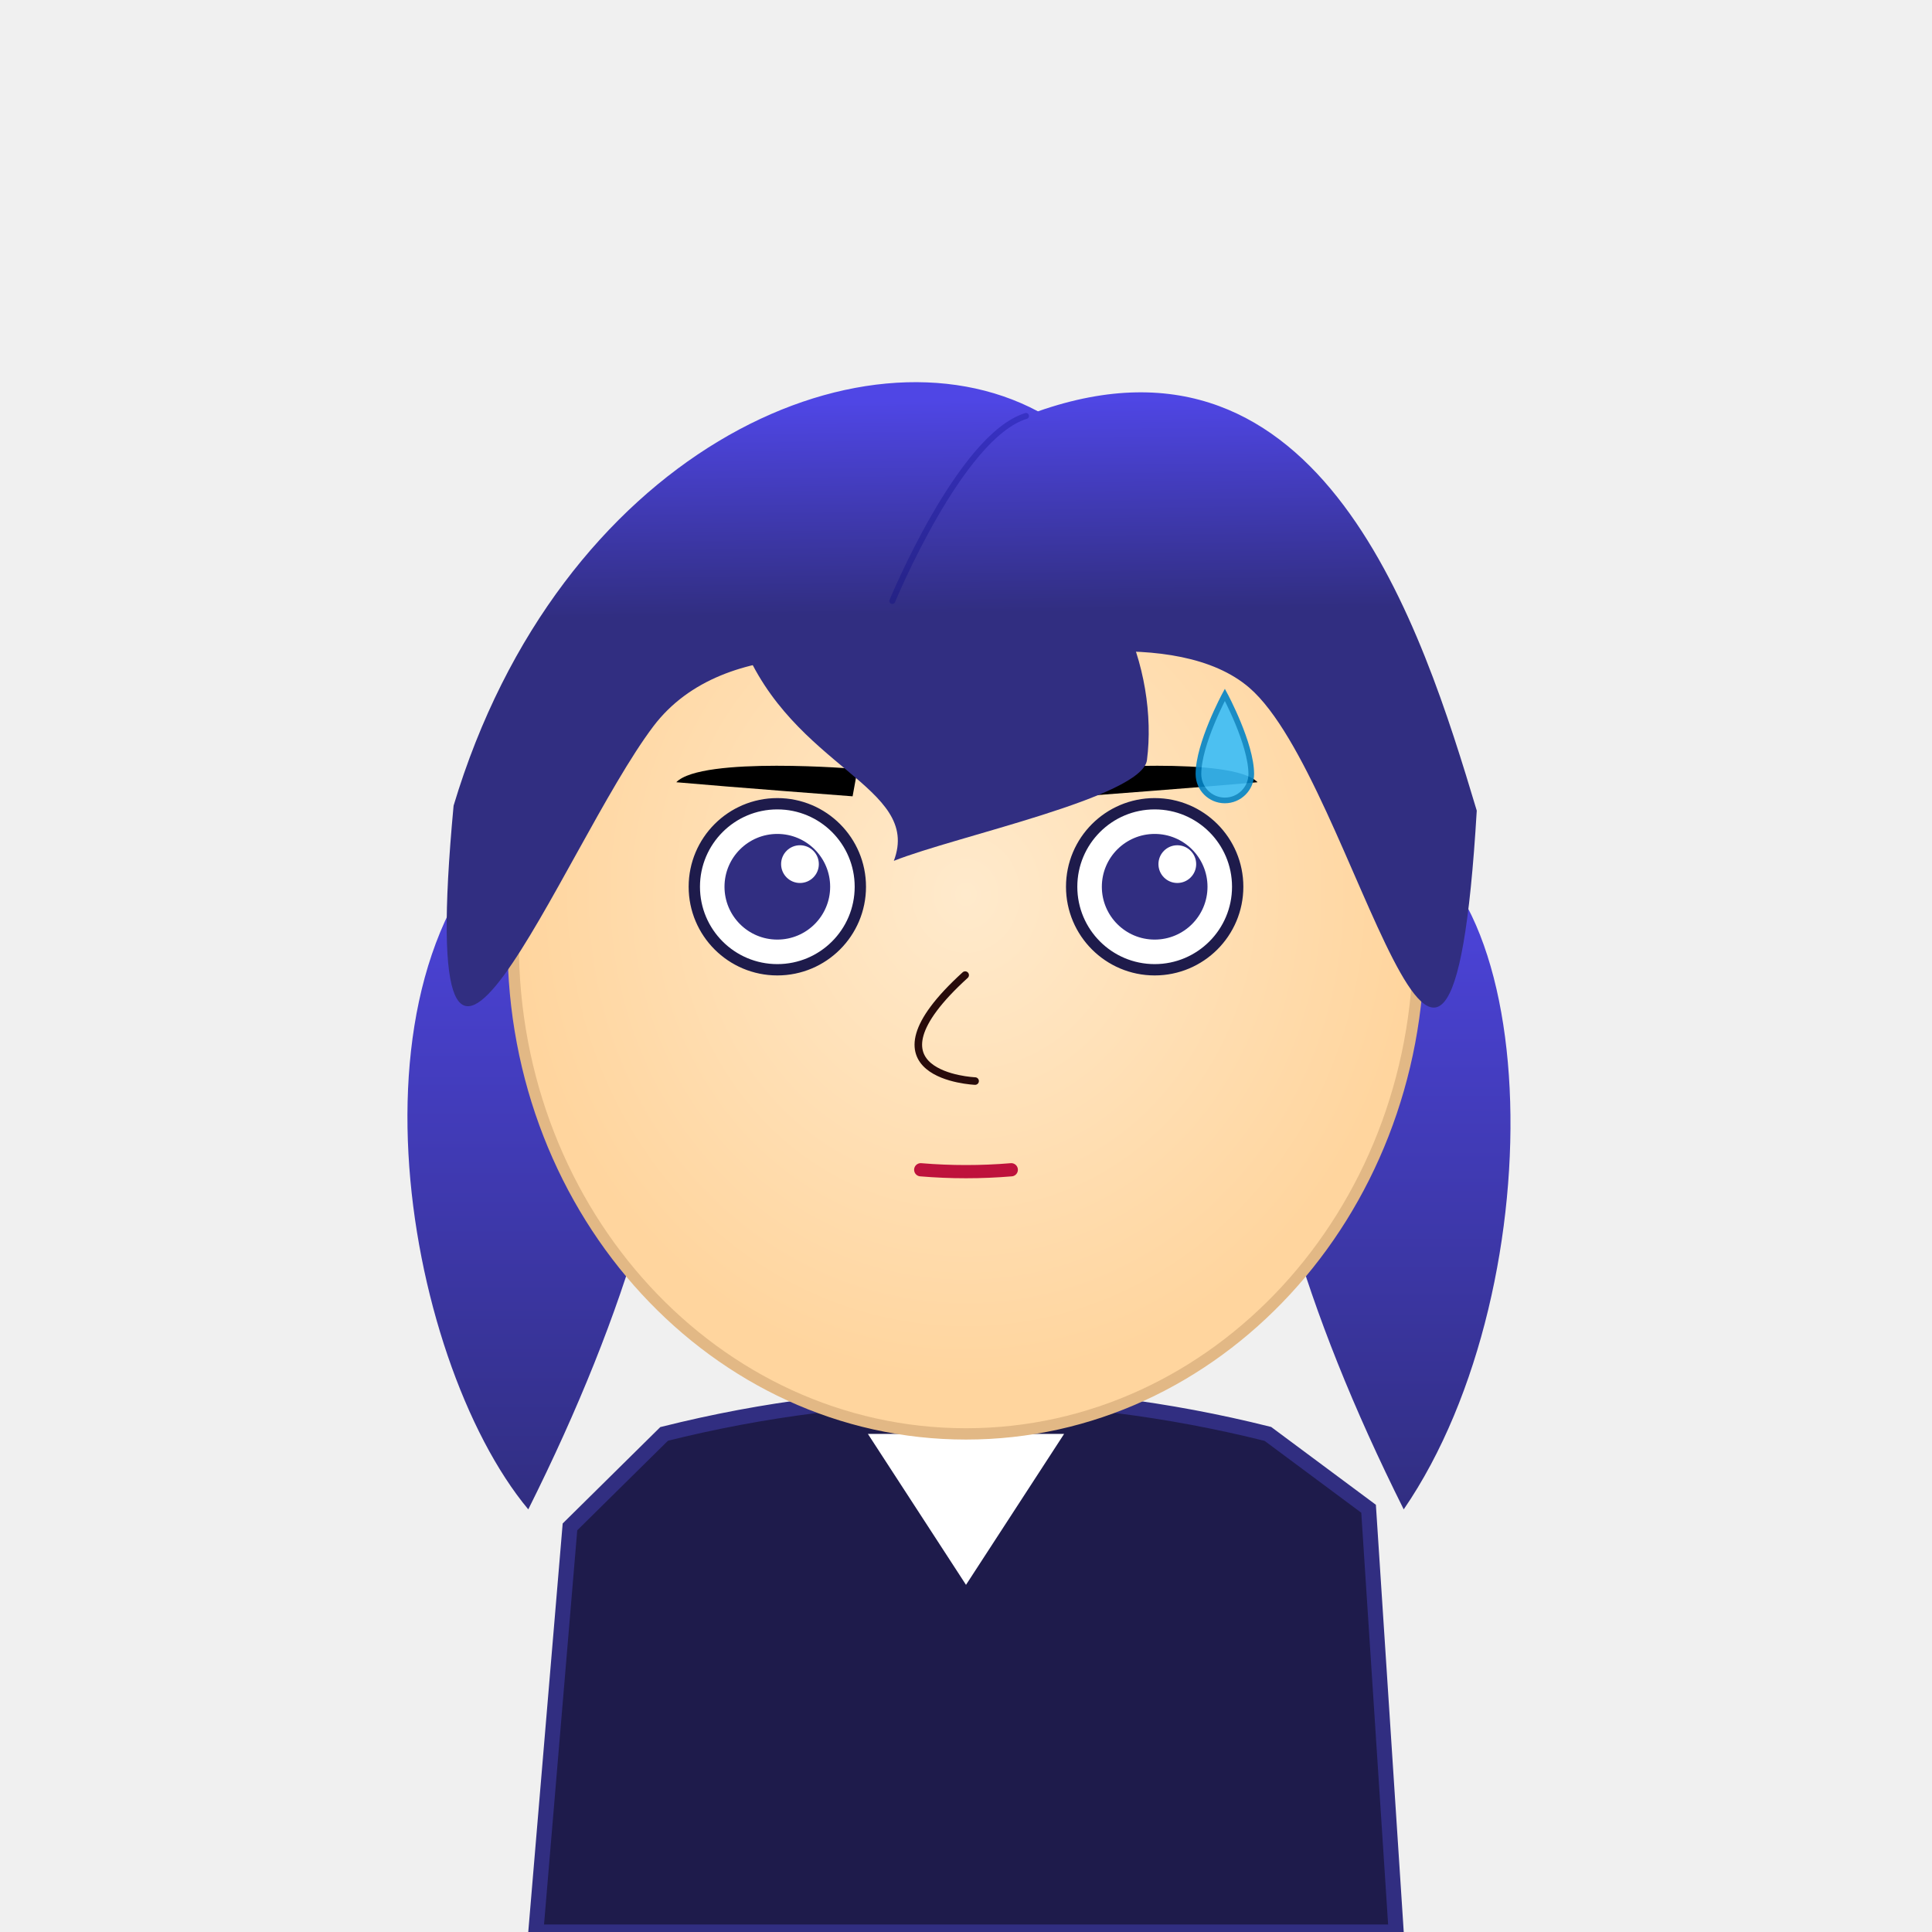
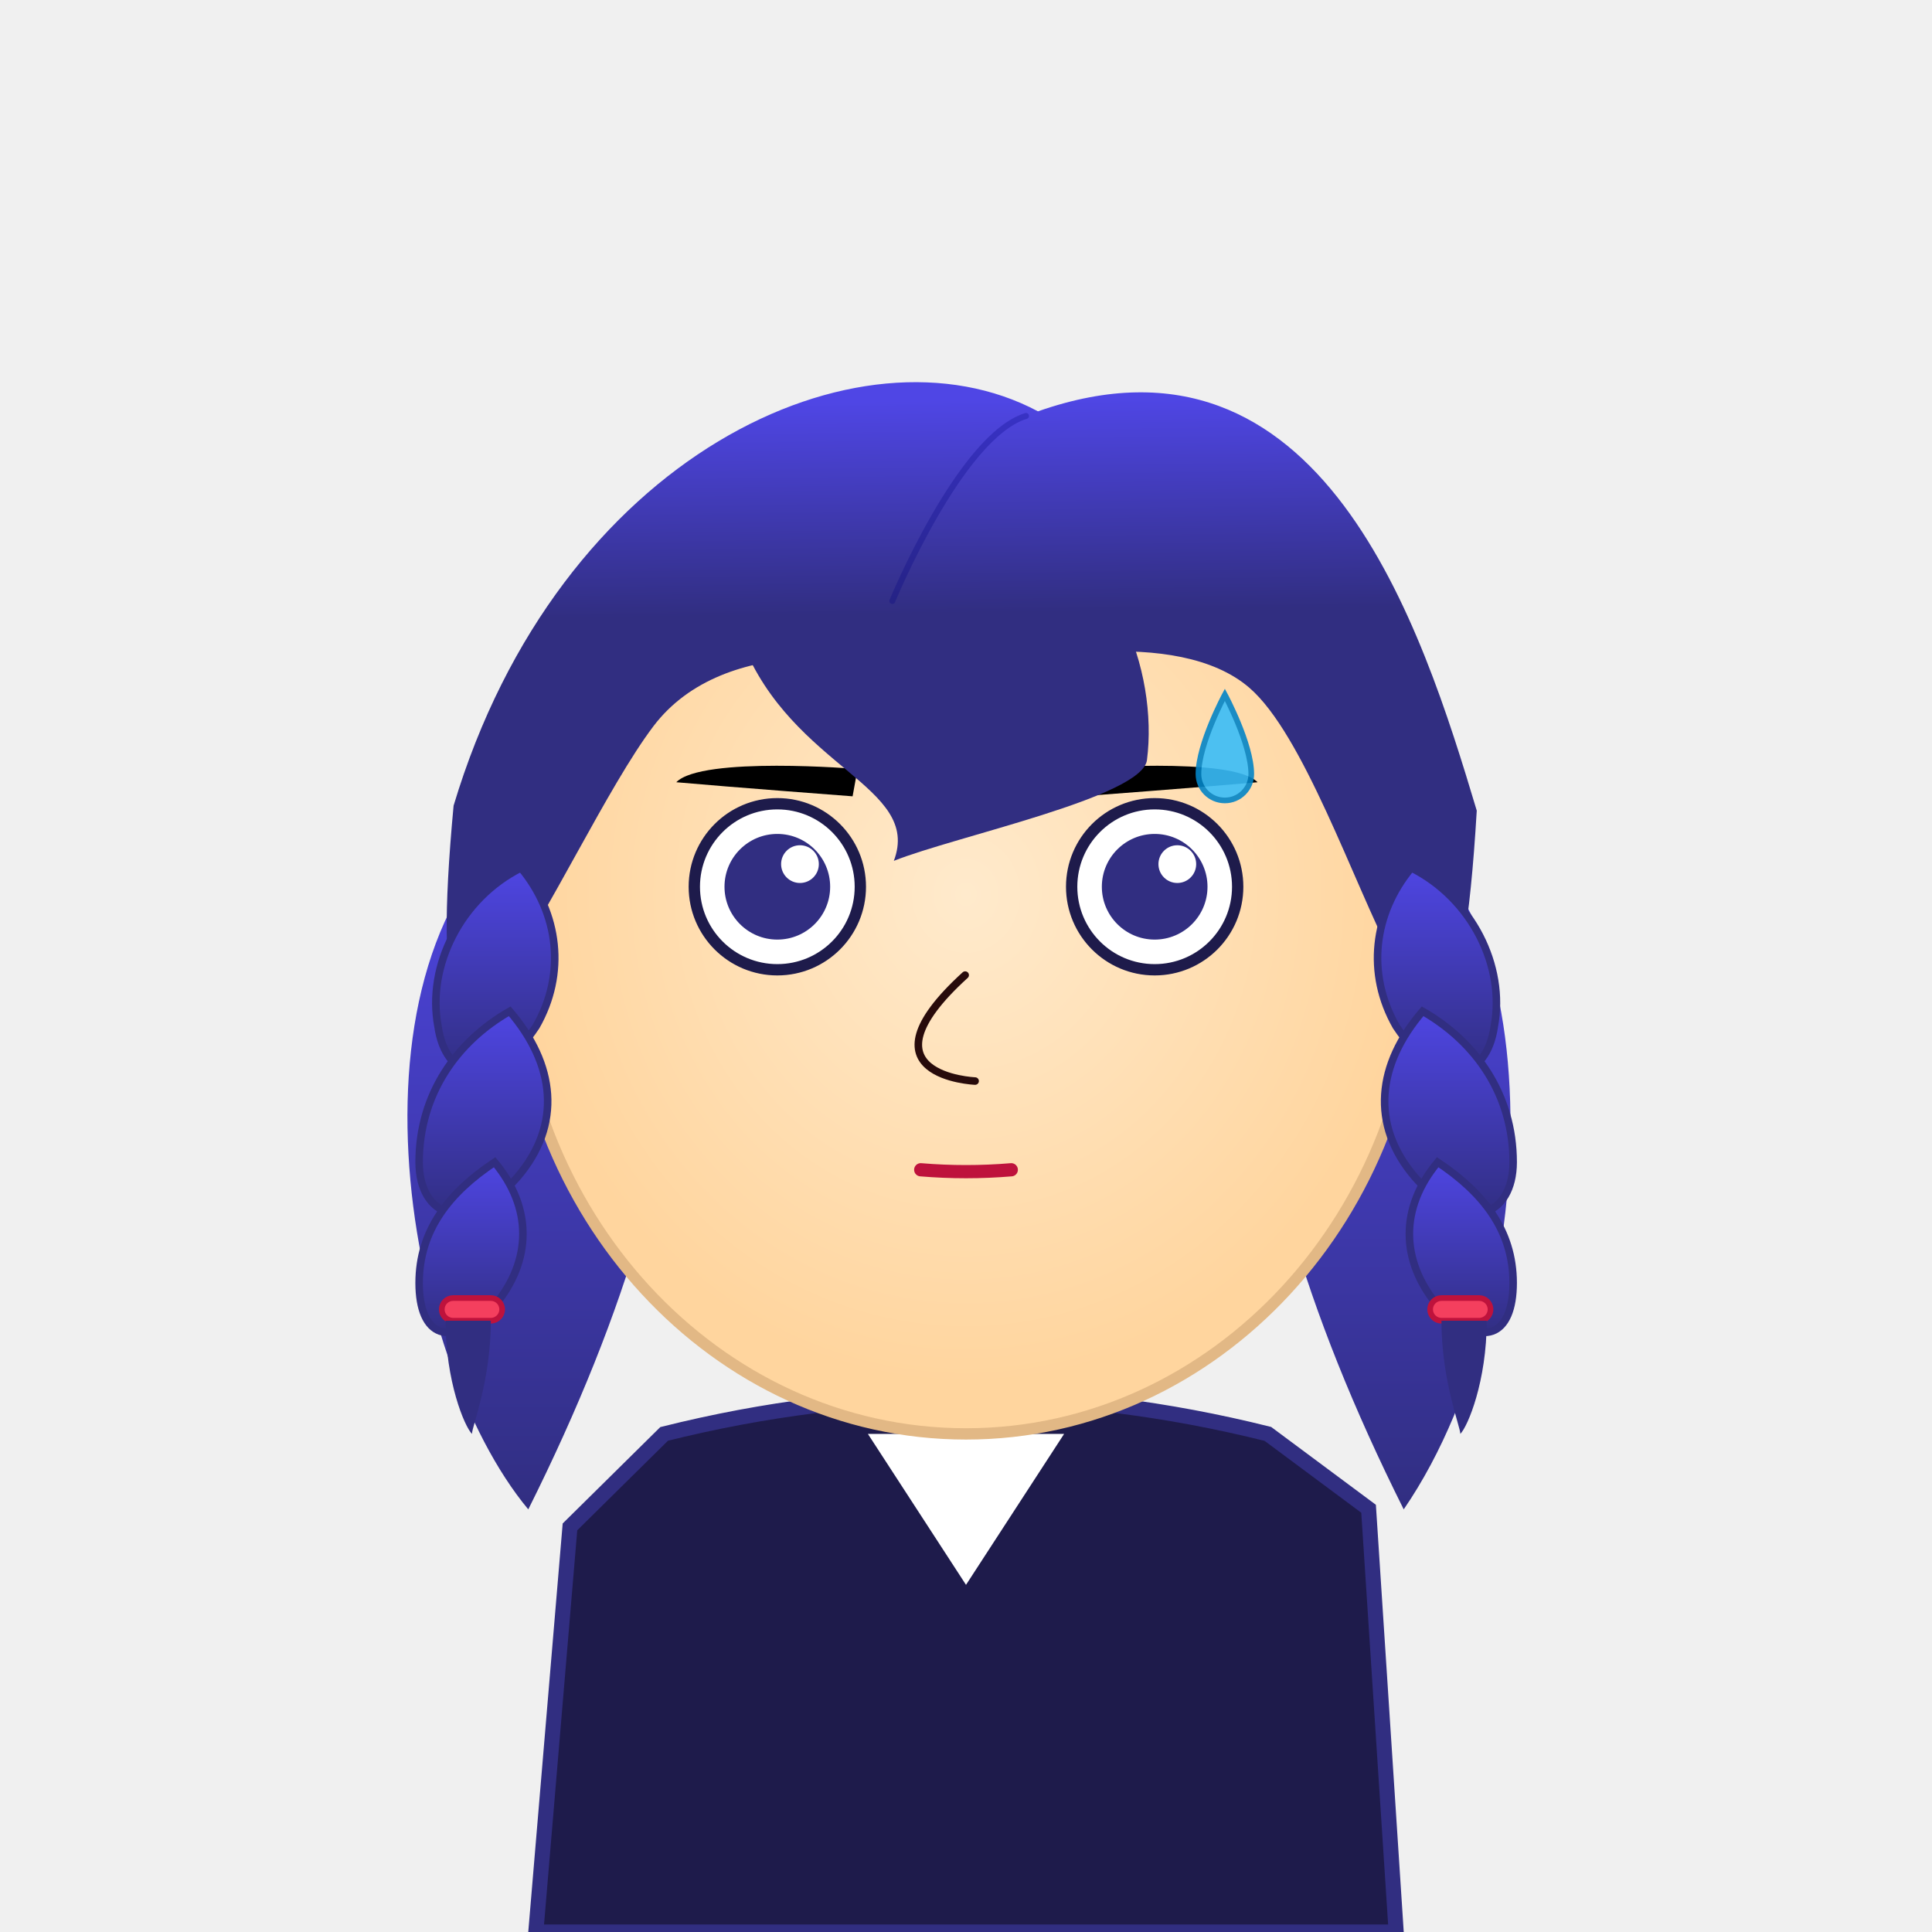
<svg xmlns="http://www.w3.org/2000/svg" viewBox="0 0 512 512">
  <defs>
    <style>
      .cls-1{fill:#1e1b4b;stroke:#312e81;stroke-width:4}
      .cls-2{fill:#ffffff}
      .cls-3{fill:url(#linear-gradient-1)}
      .cls-4{fill:url(#linear-gradient-2)}
      .cls-5{fill:url(#radial-gradient-1);stroke:#e2b885;stroke-width:3}
      .cls-6{display:none}
      .cls-7{fill:#f43f5e;opacity:0.65}
      .cls-8{fill:#ffffff;stroke:#1e1b4b;stroke-width:3}
      .cls-9{fill:#312e81}
      .cls-10{fill:none;stroke:#1e1b4b;stroke-width:4;stroke-linecap:round}
      .cls-11{fill:none;stroke:#be123c;stroke-width:3.5;stroke-linecap:round}
      .cls-12{fill:none;stroke:#be123c;stroke-width:4;stroke-linecap:round}
      .cls-13{fill:#be123c;stroke:#9f1239;stroke-width:3}
      .cls-14{fill:#fb7185}
      .cls-15{fill:#000000}
      .cls-16{fill:#38bdf8;stroke:#0284c7;stroke-width:1.5;opacity:0.9}
      .cls-17{fill:url(#linear-gradient-3)}
      .cls-18{fill:none;stroke:#000080;stroke-opacity:0.273;stroke-width:1.573;stroke-linecap:round;stroke-linejoin:round}
      .cls-19{fill:none;stroke:#280b0b;stroke-width:2;stroke-linecap:round;stroke-linejoin:round}
+       .cls-20{fill:url(#linear-gradient-4);stroke:#312e81;stroke-width:2}
+       .cls-21{fill:url(#linear-gradient-5);stroke:#312e81;stroke-width:2}
+       .cls-22{fill:url(#linear-gradient-6);stroke:#312e81;stroke-width:2}
+       .cls-23{fill:#f43f5e;stroke:#be123c;stroke-width:1.5}
+       .cls-24{fill:url(#linear-gradient-7);stroke:#312e81;stroke-width:2}
+       .cls-25{fill:url(#linear-gradient-8);stroke:#312e81;stroke-width:2}
+       .cls-26{fill:url(#linear-gradient-9);stroke:#312e81;stroke-width:2}
    </style>
    <linearGradient id="linear-gradient-1" x1="107.974" y1="213.858" x2="107.974" y2="400" gradientUnits="userSpaceOnUse">
      <stop offset="0" stop-color="#4f46e5" />
      <stop offset="1" stop-color="#312e81" />
    </linearGradient>
    <linearGradient id="linear-gradient-2" x1="332" y1="218.684" x2="332" y2="400" gradientUnits="userSpaceOnUse">
      <stop offset="0" stop-color="#4f46e5" />
      <stop offset="1" stop-color="#312e81" />
    </linearGradient>
    <radialGradient id="radial-gradient-1" cx="0" cy="0" r="120" gradientTransform="matrix(1 0 0 1.083 256 237)" gradientUnits="userSpaceOnUse">
      <stop offset="0" stop-color="#ffeacc" />
      <stop offset="1" stop-color="#ffd59e" />
    </radialGradient>
    <linearGradient id="linear-gradient-3" x1="137.316" y1="107.625" x2="138.097" y2="164.02" gradientUnits="userSpaceOnUse">
+       <stop offset="0" stop-color="#4f46e5" />
+       <stop offset="1" stop-color="#312e81" />
+     </linearGradient>
+     <linearGradient id="linear-gradient-4" x1="148" y1="228.751" x2="148" y2="285.048" gradientUnits="userSpaceOnUse">
+       <stop offset="0" stop-color="#4f46e5" />
+       <stop offset="1" stop-color="#312e81" />
+     </linearGradient>
+     <linearGradient id="linear-gradient-5" x1="146.138" y1="266.722" x2="146.138" y2="322.558" gradientUnits="userSpaceOnUse">
+       <stop offset="0" stop-color="#4f46e5" />
+       <stop offset="1" stop-color="#312e81" />
+     </linearGradient>
+     <linearGradient id="linear-gradient-6" x1="139.528" y1="306.67" x2="139.528" y2="354.104" gradientUnits="userSpaceOnUse">
+       <stop offset="0" stop-color="#4f46e5" />
+       <stop offset="1" stop-color="#312e81" />
+     </linearGradient>
+     <linearGradient id="linear-gradient-7" x1="364.076" y1="228.751" x2="364.076" y2="285.048" gradientUnits="userSpaceOnUse">
+       <stop offset="0" stop-color="#4f46e5" />
+       <stop offset="1" stop-color="#312e81" />
+     </linearGradient>
+     <linearGradient id="linear-gradient-8" x1="365.938" y1="266.722" x2="365.938" y2="322.558" gradientUnits="userSpaceOnUse">
+       <stop offset="0" stop-color="#4f46e5" />
+       <stop offset="1" stop-color="#312e81" />
+     </linearGradient>
+     <linearGradient id="linear-gradient-9" x1="372.548" y1="306.67" x2="372.548" y2="354.104" gradientUnits="userSpaceOnUse">
      <stop offset="0" stop-color="#4f46e5" />
      <stop offset="1" stop-color="#312e81" />
    </linearGradient>
  </defs>
  <g id="Body__Idle__breathe__0.02__period__3.5s__pivot__bottom____Bounce__height__6__speed__16__squash__0.04__pivot__bottom__" data-name="Body [Idle {breathe: 0.02; period: 3.5s; pivot: bottom}] [Bounce {height: 6; speed: 16; squash: 0.04; pivot: bottom}]">
    <path id="path4" d="M176 380 C229.333 366.667 282.667 366.667 336 380 L362.687 399.835 L370 512 L142 512 L151.047 404.642 Z" class="cls-1" />
    <path id="path5" d="M230 380 L256 420 L282 380 Z" class="cls-2" />
  </g>
  <g id="Head__Follow__yaw__15__pitch__10__roll__8__pivot__center__" data-name="Head [Follow {yaw: 15; pitch: 10; roll: 8; pivot: center}]">
    <g id="Back_Hair__Dist__factor__0.1____Physics__stiffness__0.12__damping__0.85__mass__0.4__" data-name="Back Hair [Dist {factor: 0.1}] [Physics {stiffness: 0.12; damping: 0.85; mass: 0.4}]">
      <path id="path6" d="M142.814 213.858 C87.716 250.862 106.667 360 140 400 C166.667 346.667 180 300 180 260 Z" class="cls-3" />
      <path id="path7" d="M360.411 218.684 C409.813 222.586 412.909 340.392 372 400 C345.333 346.667 332 300 332 260 Z" class="cls-4" />
    </g>
    <path id="ellipse7" d="M376 250 C376 321.797 322.274 380 256 380 C189.726 380 136 321.797 136 250 C136 178.203 189.726 120 256 120 C322.274 120 376 178.203 376 250 Z" class="cls-5" />
    <g id="Blush__Expression__name__blush____Fade__param__smile__from__0.0__to__0.85__duration__350ms__" data-name="Blush [Expression {name: blush}] [Fade {param: smile; from: 0.0; to: 0.85; duration: 350ms}]" class="cls-6">
      <path id="ellipse8" d="M202 280 C202 286.075 192.15 291 180 291 C167.85 291 158 286.075 158 280 C158 273.925 167.85 269 180 269 C192.15 269 202 273.925 202 280 Z" class="cls-7" />
      <path id="ellipse9" d="M354 280 C354 286.075 344.15 291 332 291 C319.85 291 310 286.075 310 280 C310 273.925 319.85 269 332 269 C344.15 269 354 273.925 354 280 Z" class="cls-7" />
    </g>
    <g id="Eyes_Open" data-name="Eyes Open">
      <g id="Left_Eye_Open__Hide__when__isBlinkL__" data-name="Left Eye Open [Hide {when: isBlinkL}]">
        <path id="circle9" d="M228 235 C228 247.15 218.15 257 206 257 C193.85 257 184 247.15 184 235 C184 222.85 193.85 213 206 213 C218.15 213 228 222.85 228 235 Z" class="cls-8" />
        <g id="Pupil_Left__Move__x__eyeX__y__eyeY__range__6__" data-name="Pupil Left [Move {x: eyeX; y: eyeY; range: 6}]">
          <path id="circle10" d="M220 235 C220 242.732 213.732 249 206 249 C198.268 249 192 242.732 192 235 C192 227.268 198.268 221 206 221 C213.732 221 220 227.268 220 235 Z" class="cls-9" />
          <path id="circle11" d="M217 229 C217 231.761 214.761 234 212 234 C209.239 234 207 231.761 207 229 C207 226.239 209.239 224 212 224 C214.761 224 217 226.239 217 229 Z" class="cls-2" />
        </g>
      </g>
      <g id="Right_Eye_Open__Hide__when__isBlinkR__" data-name="Right Eye Open [Hide {when: isBlinkR}]">
        <path id="circle12" d="M328 235 C328 247.15 318.15 257 306 257 C293.85 257 284 247.15 284 235 C284 222.85 293.85 213 306 213 C318.15 213 328 222.85 328 235 Z" class="cls-8" />
        <g id="Pupil_Right__Move__x__eyeX__y__eyeY__range__6__" data-name="Pupil Right [Move {x: eyeX; y: eyeY; range: 6}]">
          <path id="circle13" d="M320 235 C320 242.732 313.732 249 306 249 C298.268 249 292 242.732 292 235 C292 227.268 298.268 221 306 221 C313.732 221 320 227.268 320 235 Z" class="cls-9" />
          <path id="circle14" d="M317 229 C317 231.761 314.761 234 312 234 C309.239 234 307 231.761 307 229 C307 226.239 309.239 224 312 224 C314.761 224 317 226.239 317 229 Z" class="cls-2" />
        </g>
      </g>
    </g>
    <g id="Eyes_Closed" data-name="Eyes Closed">
      <g id="Left_Eye_Closed__Show__when__isBlinkL__" data-name="Left Eye Closed [Show {when: isBlinkL}]" class="cls-6">
        <path id="path14" d="M186 240 C199.333 246.667 212.667 246.667 226 240" class="cls-10" />
      </g>
      <g id="Right_Eye_Closed__Show__when__isBlinkR__" data-name="Right Eye Closed [Show {when: isBlinkR}]" class="cls-6">
        <path id="path15" d="M286 240 C299.333 246.667 312.667 246.667 326 240" class="cls-10" />
      </g>
    </g>
    <g id="Mouth_Neutral__Hide__when__isMouthOpen____isSmiling__" data-name="Mouth Neutral [Hide {when: isMouthOpen || isSmiling}]">
      <path id="path16" d="M244 310 C252 310.667 260 310.667 268 310" class="cls-11" />
    </g>
    <g id="Mouth_Smile__Show__when__isSmiling__" data-name="Mouth Smile [Show {when: isSmiling}]" class="cls-6">
      <path id="path17" d="M238 304 C250 314 262 314 274 304" class="cls-12" />
    </g>
    <g id="Mouth_Open__Show__when__isMouthOpen___Scale__y__mouthOpen__from__0.25__to__1.2__pivot__top___Scale__x__mouthOpen__from__0.5__to__1.2__pivot__top__" data-name="Mouth Open [Show {when: isMouthOpen}; Scale {y: mouthOpen; from: 0.25; to: 1.2; pivot: top}; Scale {x: mouthOpen; from: 0.5; to: 1.2; pivot: top}]" class="cls-6">
      <path id="ellipse17" d="M274 315 C274 322.732 265.941 329 256 329 C246.059 329 238 322.732 238 315 C238 307.268 246.059 301 256 301 C265.941 301 274 307.268 274 315 Z" class="cls-13" />
      <path id="path18" d="M244 322 C252 315.333 260 315.333 268 322 Z" class="cls-14" />
    </g>
    <g id="Brows">
      <path id="Right_Brow" data-name="Right Brow" d="M225.947 211.03 C225.947 211.03 193.32 208.565 179.222 207.301 C185.964 200.333 227.263 203.791 227.263 203.791 Z" class="cls-15" />
      <path id="Left_brow" data-name="Left brow" d="M286.538 211.03 C286.538 211.03 319.165 208.565 333.263 207.301 C326.521 200.333 285.222 203.791 285.222 203.791 Z" class="cls-15" />
    </g>
    <g id="Sweat__Show__when__isSweat__" data-name="Sweat [Show {when: isSweat}]">
      <path id="path_sweat" d="M324.599 184.123 C324.599 184.123 317.599 197.123 317.599 205.123 C317.599 208.989 320.733 212.123 324.599 212.123 C328.465 212.123 331.599 208.989 331.599 205.123 C331.599 197.123 324.599 184.123 324.599 184.123 Z" class="cls-16" />
    </g>
    <g id="Front_Hair" data-name="Front Hair">
      <path id="path19" d="M120.206 213.51 C148.113 120.486 227.855 83.848 275.074 109.007 C350.481 82.571 376.859 166.505 391.356 214.826 C384.004 338.493 359.582 206.837 331.095 182.268 C311.906 165.717 269.363 174.372 252.938 179.504 C233.778 173.517 192.085 167.424 173.134 192.498 C149.02 224.405 109.394 329.38 120.206 213.51 Z" class="cls-17" />
      <path id="bangs__Dist__factor__0.15____Sway__pivot__top__range__7____Physics__stiffness__0.16__damping__0.82__mass__0.5__" data-name="bangs [Dist {factor: 0.15}] [Sway {pivot: top; range: 7}] [Physics {stiffness: 0.16; damping: 0.82; mass: 0.5}]" d="M196.747 170.329 C210.081 203.662 244.37 208.306 236.877 228.135 C253.306 221.589 302.682 211.242 303.953 201.444 C305.474 189.715 303.312 175.512 297.292 163.483 Z" class="cls-9" />
      <path id="path2" d="M236.476 159.26 C236.476 159.26 254.464 115.606 271.904 110.231" class="cls-18" />
    </g>
-     <path id="Nose" d="M255.781 258.413 C226.386 285.176 258.413 286.492 258.413 286.492" class="cls-19" />
+     <path id="Nose" data-name=" Nose" d="M255.781 258.413 C226.386 285.176 258.413 286.492 258.413 286.492" class="cls-19" />
+     <g id="Side_Braid_4__Sway__pivot__top__range__18__yaw__0.85__gravity__0.75__" data-name="Side Braid 4 [Sway {pivot: top; range: 18; yaw: 0.85; gravity: 0.75}]">
+       <path id="path_braid_1" d="M138.076 230 C148.076 242 150.076 258 142.076 272 C130.076 290 118.076 286 116.076 272 C113.076 256 122.076 238 138.076 230 Z" class="cls-20" />
+       <g id="Side_Braid_5__Chain__factor__0.90__lag__3__pivot__top__whip__0.40__" data-name="Side Braid 5 [Chain {factor: 0.90; lag: 3; pivot: top; whip: 0.40}]">
+         <path id="path_braid_2" d="M135.076 268 C147.076 282 149.076 298 137.076 312 C123.076 328 111.076 322 111.076 308 C111.076 290 121.076 276 135.076 268 Z" class="cls-21" />
+         <g id="Side_Braid_6__Chain__factor__0.95__lag__4__pivot__top__whip__0.50__" data-name="Side Braid 6 [Chain {factor: 0.95; lag: 4; pivot: top; whip: 0.50}]">
+           <path id="path_braid_3" d="M131.076 308 C141.076 320 141.076 334 131.076 346 C119.076 358 111.076 354 111.076 340 C111.076 326 119.076 316 131.076 308 Z" class="cls-22" />
+           <path id="rect_braid_band" d="M130.076 344 L120.076 344 C118.419 344 117.076 345.343 117.076 347 L117.076 347 C117.076 348.657 118.419 350 120.076 350 L130.076 350 C131.733 350 133.076 348.657 133.076 347 L133.076 347 C133.076 345.343 131.733 344 130.076 344 Z" class="cls-23" />
+           <path id="path_braid_tip" d="M130.076 350 C130.076 366 125.076 378 125.076 380 C123.076 378 118.076 366 118.076 350 Z" class="cls-9" />
+         </g>
+       </g>
+     </g>
+     <g id="Side_Braid_1__Sway__pivot__top__range__18__yaw__0.85__gravity__0.75__" data-name="Side Braid 1 [Sway {pivot: top; range: 18; yaw: 0.85; gravity: 0.75}]">
+       <path id="path9" d="M374 230 C364 242 362 258 370 272 C382 290 394 286 396 272 C399 256 390 238 374 230 Z" class="cls-24" />
+       <g id="Side_Braid_2__Chain__factor__0.90__lag__3__pivot__top__whip__0.40__" data-name="Side Braid 2 [Chain {factor: 0.90; lag: 3; pivot: top; whip: 0.40}]">
+         <path id="path10" d="M377 268 C365 282 363 298 375 312 C389 328 401 322 401 308 C401 290 391 276 377 268 Z" class="cls-25" />
+         <g id="Side_Braid_3__Chain__factor__0.95__lag__4__pivot__top__whip__0.50__" data-name="Side Braid 3 [Chain {factor: 0.95; lag: 4; pivot: top; whip: 0.50}]">
+           <path id="path11" d="M381 308 C371 320 371 334 381 346 C393 358 401 354 401 340 C401 326 393 316 381 308 Z" class="cls-26" />
+           <path id="rect11" d="M382 344 L392 344 C393.657 344 395 345.343 395 347 L395 347 C395 348.657 393.657 350 392 350 L382 350 C380.343 350 379 348.657 379 347 L379 347 C379 345.343 380.343 344 382 344 Z" class="cls-23" />
+           <path id="path12" d="M382 350 C382 366 387 378 387 380 C389 378 394 366 394 350 Z" class="cls-9" />
+         </g>
+       </g>
+     </g>
  </g>
</svg>
